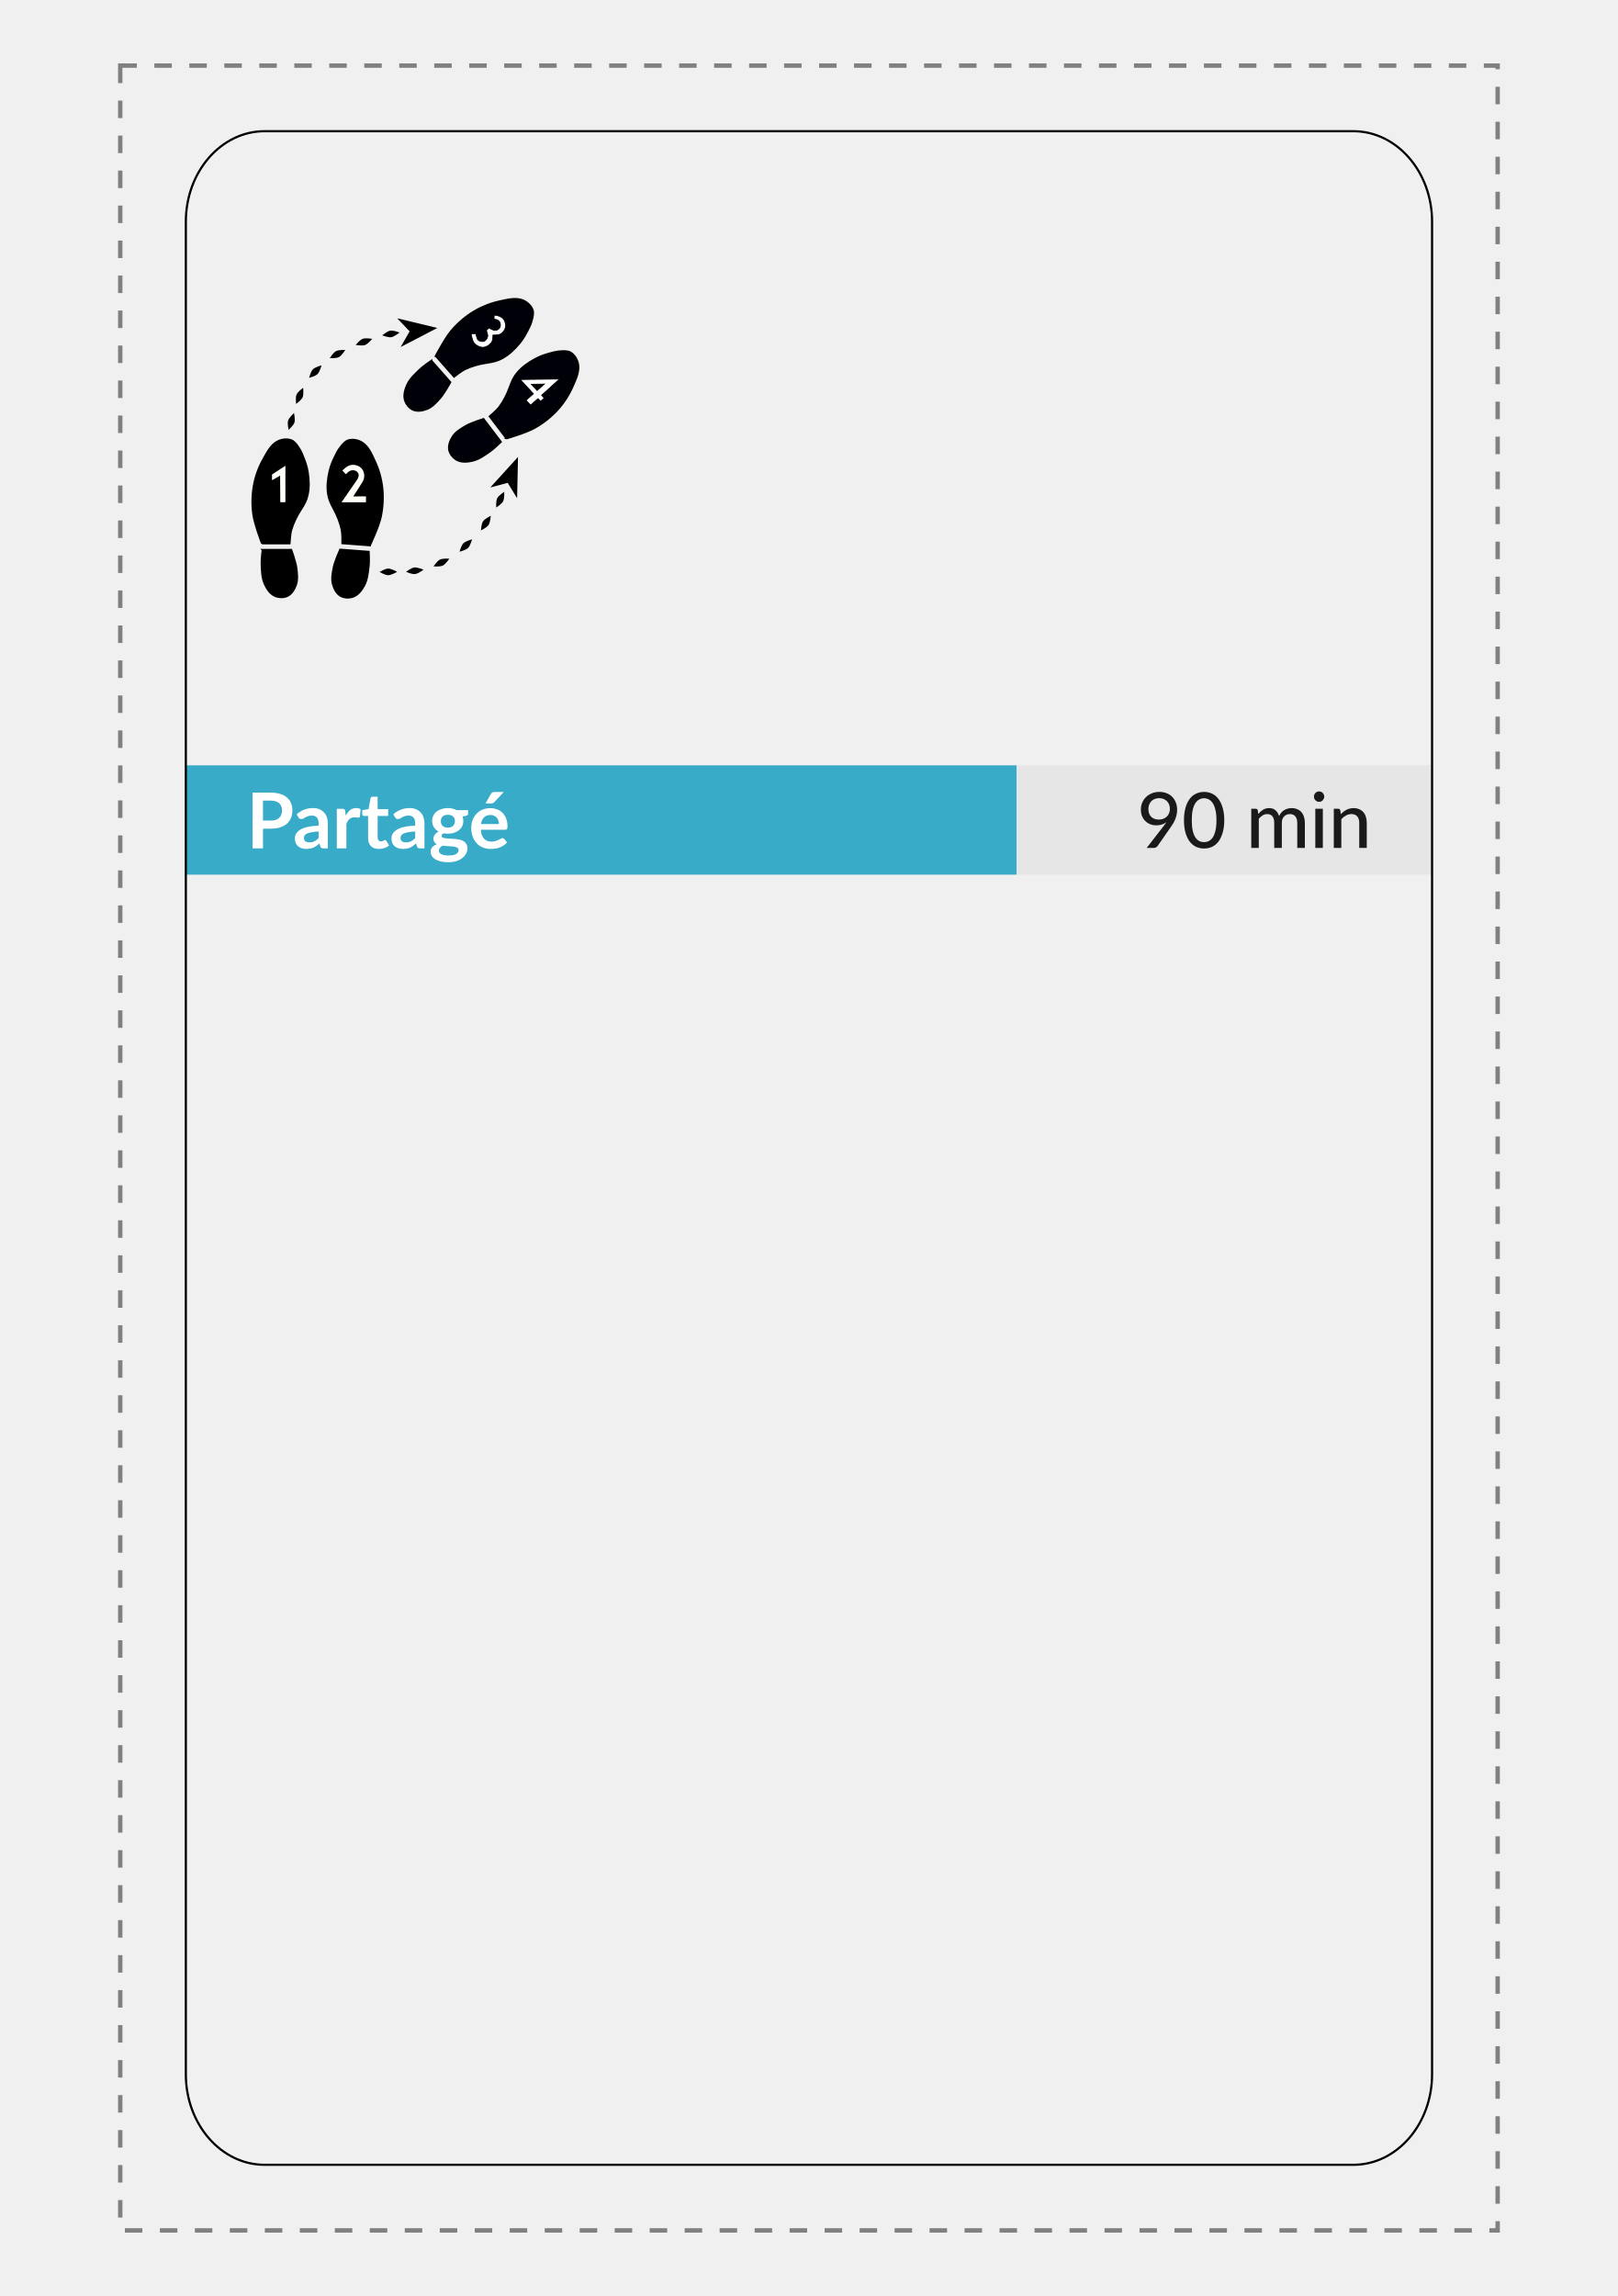
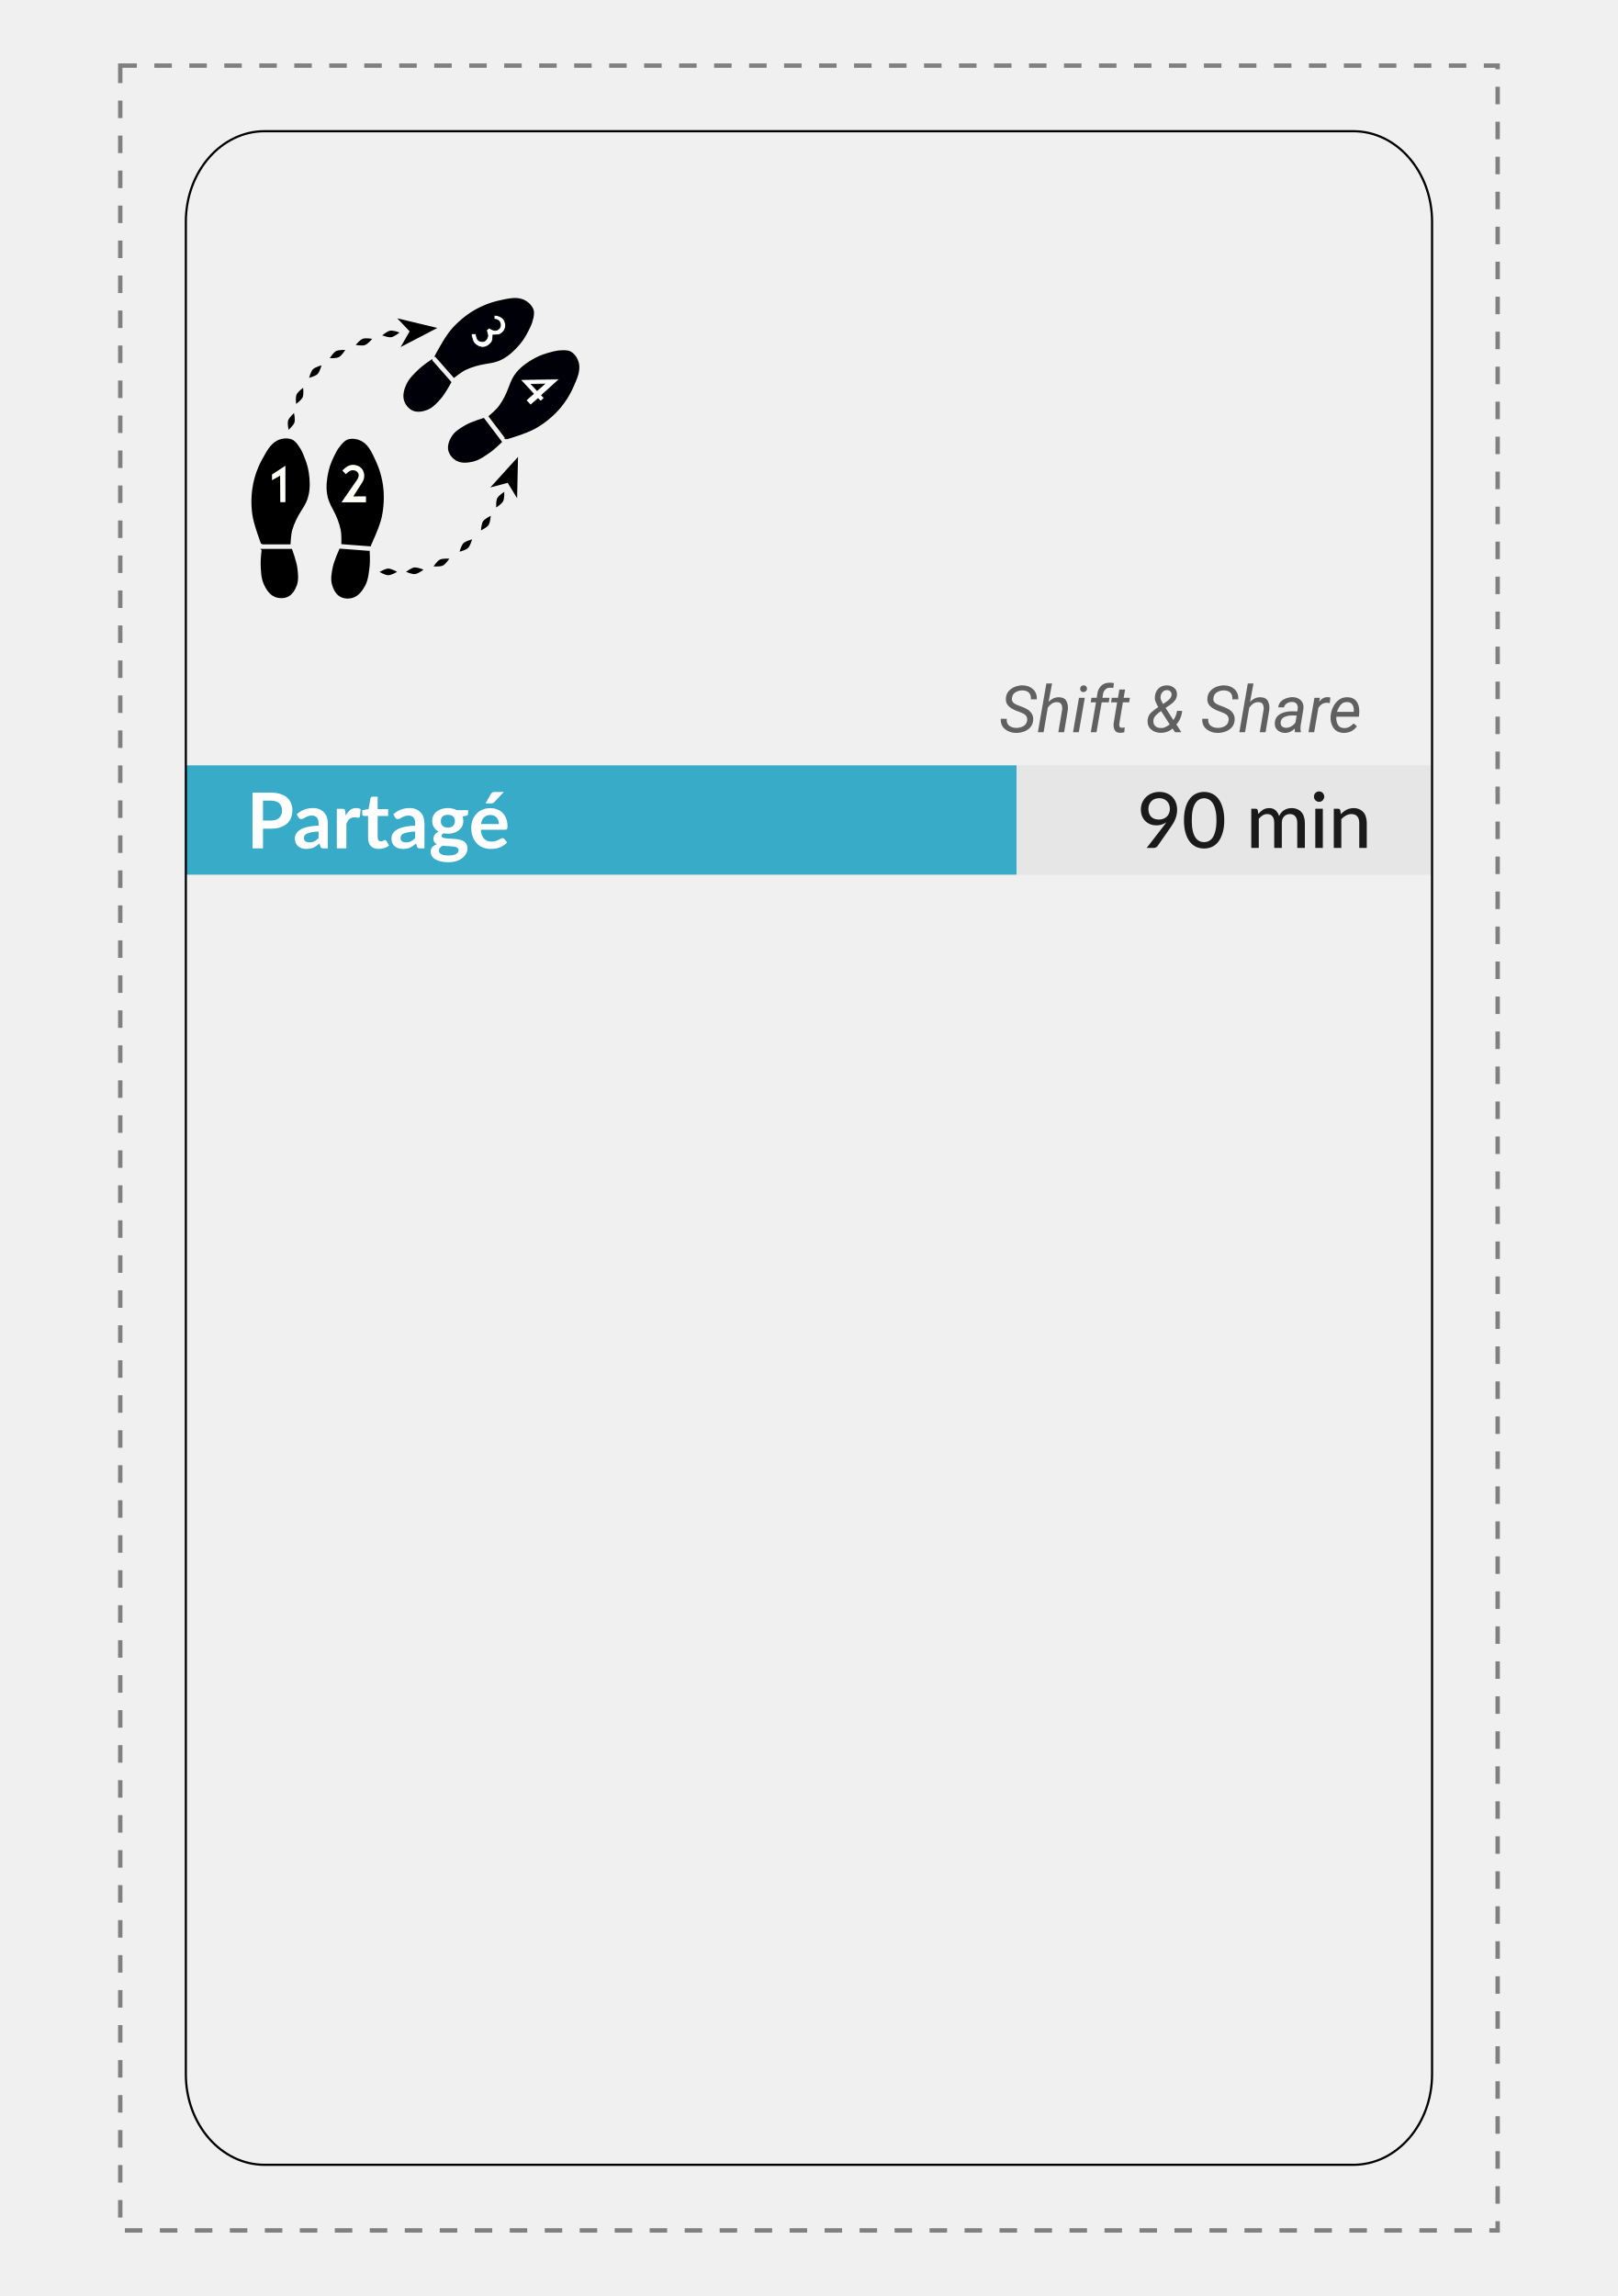
<svg xmlns="http://www.w3.org/2000/svg" xmlns:xlink="http://www.w3.org/1999/xlink" width="74mm" height="105mm" viewBox="0 0 262.205 372.047" id="svg2" version="1.1" enable-background="new">
  <defs id="defs4" />
  <g id="layer1" transform="translate(0,-680.315)" style="display:inline">
    <path style="fill:none;fill-rule:evenodd;stroke:#808080;stroke-width:0.709;stroke-linecap:butt;stroke-linejoin:miter;stroke-miterlimit:4;stroke-dasharray:2.835, 2.835;stroke-dashoffset:0;stroke-opacity:1" d="m 19.488,690.945 0,350.787 223.228,0 0,-350.787 z" id="path3350" transform="translate(4.3385302e-7,8.6660179e-6)" />
  </g>
  <g id="layer6" style="display:inline">
    <path style="fill:none;fill-rule:evenodd;stroke:none;stroke-width:1px;stroke-linecap:butt;stroke-linejoin:miter;stroke-opacity:1" d="m 40.748,31.89 0,81.496 53.15,0 0,-81.496 -53.15,0" id="path4275" />
    <g transform="matrix(1.170957,0,0,1.170957,-106.7869,-59.83042)" id="layer14">
      <g id="g4910">
        <path style="fill:#000000;fill-opacity:1;stroke:#000000;stroke-width:0.265px;stroke-linecap:butt;stroke-linejoin:miter;stroke-opacity:1" d="m 127.543,127.189 3.969,0 c 0,0 0.603,1.659 0.709,2.528 0.095,0.774 0.194,1.605 -0.071,2.339 -0.217,0.601 -0.603,1.239 -1.181,1.512 -0.541,0.255 -1.257,0.215 -1.795,-0.047 -0.634,-0.309 -1.058,-0.987 -1.347,-1.63 -0.381,-0.851 -0.388,-1.833 -0.425,-2.764 -0.026,-0.647 0.142,-1.937 0.142,-1.937 z" id="path4731" />
        <path style="fill:#000000;fill-opacity:1;stroke:#000000;stroke-width:0.265px;stroke-linecap:butt;stroke-linejoin:miter;stroke-opacity:1" d="m 127.449,126.291 3.827,0 c 0,0 0.063,-1.264 0.236,-1.866 0.274,-0.951 0.749,-1.911 1.252,-2.693 0.623,-0.969 0.839,-1.393 1.016,-2.173 0.224,-0.991 0.173,-2.043 0.024,-3.047 -0.136,-0.914 -0.401,-1.637 -0.827,-2.646 -0.297,-0.704 -0.933,-1.624 -1.394,-1.819 -0.61,-0.259 -1.397,-0.167 -1.984,0.142 -0.927,0.488 -1.448,1.543 -1.961,2.457 -0.619,1.104 -1.065,2.324 -1.299,3.567 -0.25,1.324 -0.273,2.705 -0.095,4.04 0.187,1.393 1.205,4.04 1.205,4.04 z" id="path4733" />
        <path style="fill:#000000;fill-opacity:1;stroke:#000000;stroke-width:0.265px;stroke-linecap:butt;stroke-linejoin:miter;stroke-opacity:1" d="m 142.232,127.452 -3.957,-0.299 c 0,0 -0.726,1.609 -0.897,2.467 -0.153,0.765 -0.315,1.586 -0.106,2.337 0.171,0.616 0.508,1.281 1.064,1.597 0.521,0.295 1.237,0.309 1.794,0.088 0.655,-0.26 1.13,-0.904 1.466,-1.524 0.444,-0.819 0.525,-1.798 0.632,-2.724 0.074,-0.643 0.005,-1.942 0.005,-1.942 z" id="path4731-5" />
        <path style="fill:#000000;fill-opacity:1;stroke:#000000;stroke-width:0.265px;stroke-linecap:butt;stroke-linejoin:miter;stroke-opacity:1" d="m 142.394,126.564 -3.816,-0.288 c 0,0 0.033,-1.265 -0.095,-1.879 -0.202,-0.969 -0.603,-1.962 -1.046,-2.78 -0.548,-1.013 -0.732,-1.453 -0.849,-2.244 -0.149,-1.005 -0.019,-2.05 0.206,-3.041 0.204,-0.901 0.524,-1.602 1.024,-2.576 0.349,-0.68 1.053,-1.549 1.527,-1.709 0.628,-0.212 1.406,-0.061 1.968,0.291 0.888,0.556 1.328,1.648 1.77,2.598 0.534,1.147 0.887,2.397 1.027,3.655 0.149,1.339 0.069,2.718 -0.21,4.035 -0.291,1.375 -1.506,3.937 -1.506,3.937 z" id="path4733-9" />
        <path style="fill:#000008;fill-opacity:1;stroke:#000000;stroke-width:0.265px;stroke-linecap:butt;stroke-linejoin:miter;stroke-opacity:1" d="m 150.899,101.015 2.624,2.977 c 0,0 -0.846,1.549 -1.428,2.203 -0.518,0.583 -1.076,1.207 -1.801,1.493 -0.595,0.235 -1.328,0.367 -1.915,0.114 -0.55,-0.237 -0.993,-0.801 -1.152,-1.378 -0.187,-0.679 0.041,-1.446 0.333,-2.088 0.386,-0.849 1.118,-1.503 1.792,-2.147 0.468,-0.447 1.547,-1.175 1.547,-1.175 z" id="path4731-0" />
        <path style="fill:#000008;fill-opacity:1;stroke:#000000;stroke-width:0.265px;stroke-linecap:butt;stroke-linejoin:miter;stroke-opacity:1" d="m 151.51,100.35 2.53,2.871 c 0,0 0.989,-0.789 1.556,-1.057 0.895,-0.423 1.929,-0.701 2.848,-0.841 1.139,-0.174 1.6,-0.292 2.302,-0.675 0.892,-0.487 1.647,-1.221 2.302,-1.997 0.596,-0.706 0.962,-1.383 1.438,-2.37 0.332,-0.688 0.601,-1.774 0.443,-2.248 -0.209,-0.629 -0.799,-1.159 -1.418,-1.395 -0.979,-0.373 -2.115,-0.066 -3.14,0.153 -1.237,0.265 -2.447,0.738 -3.535,1.384 -1.158,0.688 -2.21,1.583 -3.093,2.6 -0.921,1.061 -2.234,3.575 -2.234,3.575 z" id="path4733-7" />
        <path style="fill:#000008;fill-opacity:1;stroke:#000000;stroke-width:0.265px;stroke-linecap:butt;stroke-linejoin:miter;stroke-opacity:1" d="m 160.516,112.237 -2.401,-3.16 c 0,0 -1.686,0.524 -2.442,0.965 -0.674,0.393 -1.396,0.816 -1.82,1.471 -0.348,0.537 -0.622,1.229 -0.49,1.855 0.124,0.586 0.589,1.131 1.124,1.401 0.629,0.318 1.426,0.246 2.113,0.086 0.908,-0.211 1.694,-0.799 2.458,-1.333 0.531,-0.371 1.457,-1.284 1.457,-1.284 z" id="path4731-5-8" />
        <path style="fill:#000008;fill-opacity:1;stroke:#000000;stroke-width:0.265px;stroke-linecap:butt;stroke-linejoin:miter;stroke-opacity:1" d="m 161.288,111.769 -2.315,-3.048 c 0,0 0.968,-0.814 1.343,-1.317 0.592,-0.794 1.068,-1.753 1.387,-2.626 0.395,-1.082 0.602,-1.511 1.116,-2.124 0.653,-0.778 1.522,-1.373 2.412,-1.862 0.81,-0.445 1.546,-0.67 2.607,-0.942 0.74,-0.19 1.858,-0.239 2.292,0.01 0.576,0.329 0.978,1.012 1.087,1.666 0.172,1.033 -0.353,2.086 -0.77,3.047 -0.504,1.161 -1.206,2.253 -2.055,3.192 -0.903,0.999 -1.988,1.854 -3.16,2.519 -1.222,0.694 -3.946,1.484 -3.946,1.484 z" id="path4733-9-6" />
        <path style="fill:#000000;fill-opacity:1;stroke:none;stroke-width:0.265px;stroke-linecap:butt;stroke-linejoin:miter;stroke-opacity:1" d="m 143.724,130.245 c 0,0 0.773,-0.463 1.203,-0.468 0.439,-0.005 1.236,0.451 1.236,0.451 0,0 -0.796,0.467 -1.236,0.468 -0.428,6.3e-4 -1.203,-0.451 -1.203,-0.451 z" id="path4779" />
        <path style="fill:#000000;fill-opacity:1;stroke:none;stroke-width:0.265px;stroke-linecap:butt;stroke-linejoin:miter;stroke-opacity:1" d="m 147.392,130.227 c 0,0 0.714,-0.549 1.141,-0.603 0.435,-0.056 1.28,0.306 1.28,0.306 0,0 -0.737,0.556 -1.174,0.607 -0.425,0.05 -1.247,-0.31 -1.247,-0.31 z" id="path4779-7" />
        <path style="fill:#000000;fill-opacity:1;stroke:none;stroke-width:0.265px;stroke-linecap:butt;stroke-linejoin:miter;stroke-opacity:1" d="m 151.196,129.474 c 0,0 0.498,-0.75 0.885,-0.94 0.394,-0.193 1.31,-0.125 1.31,-0.125 0,0 -0.517,0.764 -0.915,0.954 -0.386,0.185 -1.28,0.11 -1.28,0.11 z" id="path4779-4" />
        <path style="fill:#000000;fill-opacity:1;stroke:none;stroke-width:0.265px;stroke-linecap:butt;stroke-linejoin:miter;stroke-opacity:1" d="m 154.799,127.443 c 0,0 0.231,-0.871 0.536,-1.174 0.311,-0.309 1.201,-0.538 1.201,-0.538 0,0 -0.245,0.889 -0.56,1.197 -0.307,0.299 -1.177,0.515 -1.177,0.515 z" id="path4779-6" />
        <path style="fill:#000000;fill-opacity:1;stroke:none;stroke-width:0.265px;stroke-linecap:butt;stroke-linejoin:miter;stroke-opacity:1" d="m 157.761,124.492 c 0,0 0.052,-0.899 0.291,-1.257 0.243,-0.365 1.069,-0.767 1.069,-0.767 0,0 -0.062,0.92 -0.31,1.285 -0.241,0.354 -1.05,0.74 -1.05,0.74 z" id="path4779-5" />
        <path style="fill:#000000;fill-opacity:1;stroke:none;stroke-width:0.265px;stroke-linecap:butt;stroke-linejoin:miter;stroke-opacity:1" d="m 159.873,121.325 c 0,0 -0.054,-0.899 0.14,-1.283 0.198,-0.391 0.971,-0.888 0.971,-0.888 0,0 0.047,0.921 -0.156,1.312 -0.197,0.38 -0.955,0.859 -0.955,0.859 z" id="path4779-0" />
        <path style="fill:#000000;fill-opacity:1;stroke:none;stroke-width:0.265px;stroke-linecap:butt;stroke-linejoin:miter;stroke-opacity:1" d="m 144.091,97.5 c 0,0 0.692,-0.577 1.116,-0.647 0.433,-0.072 1.291,0.255 1.291,0.255 0,0 -0.714,0.584 -1.149,0.652 -0.423,0.066 -1.258,-0.261 -1.258,-0.261 z" id="path4779-55" />
        <path style="fill:#000000;fill-opacity:1;stroke:none;stroke-width:0.265px;stroke-linecap:butt;stroke-linejoin:miter;stroke-opacity:1" d="m 140.425,98.828 c 0,0 0.57,-0.698 0.973,-0.848 0.411,-0.153 1.316,0.005 1.316,0.005 0,0 -0.59,0.709 -1.004,0.859 -0.403,0.146 -1.284,-0.016 -1.284,-0.016 z" id="path4779-2" />
        <path style="fill:#000000;fill-opacity:1;stroke:none;stroke-width:0.265px;stroke-linecap:butt;stroke-linejoin:miter;stroke-opacity:1" d="m 136.834,100.666 c 0,0 0.47,-0.768 0.849,-0.972 0.386,-0.208 1.304,-0.173 1.304,-0.173 0,0 -0.489,0.783 -0.879,0.987 -0.379,0.199 -1.275,0.158 -1.275,0.158 z" id="path4779-05" />
        <path style="fill:#000000;fill-opacity:1;stroke:none;stroke-width:0.265px;stroke-linecap:butt;stroke-linejoin:miter;stroke-opacity:1" d="m 133.979,103.382 c 0,0 0.221,-0.873 0.523,-1.18 0.307,-0.313 1.194,-0.552 1.194,-0.552 0,0 -0.234,0.892 -0.546,1.203 -0.303,0.302 -1.171,0.529 -1.171,0.529 z" id="path4779-21" />
        <path style="fill:#000000;fill-opacity:1;stroke:none;stroke-width:0.265px;stroke-linecap:butt;stroke-linejoin:miter;stroke-opacity:1" d="m 132.179,106.992 c 0,0 -0.11,-0.894 0.06,-1.289 0.173,-0.403 0.913,-0.947 0.913,-0.947 0,0 0.104,0.917 -0.073,1.32 -0.173,0.392 -0.9,0.917 -0.9,0.917 z" id="path4779-1" />
        <path style="fill:#000000;fill-opacity:1;stroke:none;stroke-width:0.265px;stroke-linecap:butt;stroke-linejoin:miter;stroke-opacity:1" d="m 131.137,110.575 c 0,0 -0.196,-0.879 -0.065,-1.289 0.134,-0.418 0.818,-1.031 0.818,-1.031 0,0 0.192,0.902 0.054,1.321 -0.134,0.406 -0.807,0.999 -0.807,0.999 z" id="path4779-77" />
        <path style="fill:#000000;fill-opacity:1;stroke:none;stroke-width:0.265px;stroke-linecap:butt;stroke-linejoin:miter;stroke-opacity:1" d="m 146.648,99.116 5.076,-2.636 -5.549,-1.336 1.715,1.805 z" id="path4856" />
        <path style="fill:#000000;fill-opacity:1;stroke:none;stroke-width:0.265px;stroke-linecap:butt;stroke-linejoin:miter;stroke-opacity:1" d="m 162.767,120.044 0.123,-5.718 -3.835,4.227 2.407,-0.638 z" id="path4856-3" />
        <path style="fill:#fffff8;fill-opacity:1;stroke:none;stroke-width:0.265px;stroke-linecap:butt;stroke-linejoin:miter;stroke-opacity:1" d="m 129.988,120.586 0.709,0 0,-5.044 -1.854,1.217 0,0.791 1.122,-0.638 z" id="path4873" />
        <path style="fill:#fffff8;fill-opacity:1;stroke:none;stroke-width:0.1;stroke-linecap:butt;stroke-linejoin:miter;stroke-miterlimit:4;stroke-dasharray:none;stroke-opacity:1" d="m 140.095,119.791 1.752,-0.008 0,0.827 -3.39,0 2.197,-3.177 c 0.092,-0.133 0.202,-0.409 0.183,-0.626 -0.013,-0.155 -0.094,-0.312 -0.207,-0.419 -0.134,-0.127 -0.325,-0.197 -0.508,-0.219 -0.163,-0.019 -0.335,0.015 -0.484,0.083 -0.224,0.102 -0.573,0.467 -0.573,0.467 l -0.49,-0.508 c 0,0 0.501,-0.497 0.816,-0.638 0.25,-0.112 0.536,-0.179 0.808,-0.147 0.359,0.042 0.736,0.182 0.992,0.437 0.239,0.237 0.379,0.586 0.413,0.921 0.034,0.333 -0.069,0.746 -0.219,0.98 z" id="path4875" />
        <path style="fill:#ffffff;fill-opacity:1;stroke:#000000;stroke-width:0.1;stroke-linecap:butt;stroke-linejoin:miter;stroke-miterlimit:4;stroke-dasharray:none;stroke-opacity:1" d="m 159.589,94.707 -0.012,0.573 c 0,0 0.58,-0.047 0.803,0.419 0.112,0.235 0.112,0.533 -0.012,0.75 -0.118,0.206 -0.372,0.351 -0.608,0.372 -0.314,0.028 -0.88,-0.343 -0.88,-0.343 l -0.366,0.325 c 0,0 0.244,0.584 0.177,0.874 -0.06,0.263 -0.238,0.548 -0.49,0.644 -0.259,0.098 -0.605,0.021 -0.815,-0.159 -0.239,-0.206 -0.319,-0.892 -0.319,-0.892 l -0.661,-1.2e-5 c 0,0 0.135,0.99 0.452,1.338 0.301,0.329 0.78,0.57 1.225,0.54 0.45,-0.03 0.898,-0.334 1.154,-0.705 0.19,-0.275 0.185,-0.984 0.185,-0.984 0,0 0.732,0.029 1.034,-0.144 0.311,-0.178 0.585,-0.493 0.667,-0.842 0.096,-0.406 0.018,-0.896 -0.256,-1.226 -0.43,-0.518 -1.28,-0.541 -1.28,-0.541 z" id="path4877" />
        <path style="fill:#ffffff;fill-opacity:1;stroke:#000000;stroke-width:0.1;stroke-linecap:butt;stroke-linejoin:miter;stroke-miterlimit:4;stroke-dasharray:none;stroke-opacity:1" d="m 164.627,107.151 1.028,-0.895 0.371,0.365 0.486,-0.447 -0.361,-0.385 2.469,-2.239 -5.411,0.063 1.819,1.973 -1.021,0.898 z" id="path4879" />
        <path style="fill:#000000;fill-opacity:1;stroke:#000000;stroke-width:0.1;stroke-linecap:butt;stroke-linejoin:miter;stroke-miterlimit:4;stroke-dasharray:none;stroke-opacity:1" d="m 164.722,104.27 1.829,-0.033 -1.019,0.902 z" id="path4881" />
      </g>
    </g>
  </g>
  <g id="layer9" style="display:inline">
-     <path style="fill:none;fill-rule:evenodd;stroke:none;stroke-width:1px;stroke-linecap:butt;stroke-linejoin:miter;stroke-opacity:1" d="m 109.843,113.386 111.614,0 0,-81.496 -111.614,0 z" id="path4349_sasf" />
-     <flowRoot xml:space="preserve" style="font-style:normal;font-weight:normal;line-height:0.01%;font-family:sans-serif;text-align:end;letter-spacing:0px;word-spacing:0px;text-anchor:end;fill:#000000;fill-opacity:1;stroke:none;stroke-width:1px;stroke-linecap:butt;stroke-linejoin:miter;stroke-opacity:1" id="flowRoot4357" transform="translate(-3.4125e-4,15.0817)">
+     <path style="fill:none;fill-rule:evenodd;stroke:none;stroke-width:1px;stroke-linecap:butt;stroke-linejoin:miter;stroke-opacity:1" d="M 109.843,113.386 H 221.457 V 31.89 H 109.843 Z" id="path4349_sasf" />
+     <flowRoot xml:space="preserve" style="font-style:normal;font-weight:normal;line-height:0.01%;font-family:sans-serif;text-align:end;letter-spacing:0px;word-spacing:0px;text-anchor:end;fill:#000000;fill-opacity:1;stroke:none;stroke-width:1px;stroke-linecap:butt;stroke-linejoin:miter;stroke-opacity:1" id="flowRoot4357" transform="translate(-3.4125e-4,5.706704)">
      <flowRegion id="flowRegion4359">
        <use x="0" y="0" xlink:href="#path4349_sasf" id="use4361" width="100%" height="100%" />
      </flowRegion>
      <flowPara id="flowPara4363" style="font-style:normal;font-variant:normal;font-weight:bold;font-stretch:normal;font-size:13.75px;line-height:1.25;font-family:Roboto;-inkscape-font-specification:'Roboto Bold';text-align:end;text-anchor:end">Partager et faire bouger</flowPara>
      <flowPara id="flowPara4365" style="font-style:normal;font-variant:normal;font-weight:normal;font-stretch:normal;font-size:8.75px;line-height:125%;font-family:Lato;-inkscape-font-specification:Lato;text-align:end;letter-spacing:0px;text-anchor:end;fill:#1a1a1a">Diffuser les bonnes idées et établir des liens informels avec les innovateurs</flowPara>
    </flowRoot>
+     <text xml:space="preserve" style="font-style:italic;font-variant:normal;font-weight:normal;font-stretch:normal;font-size:10.547px;line-height:1.15;font-family:Roboto;-inkscape-font-specification:'Roboto, Italic';font-variant-ligatures:normal;font-variant-caps:normal;font-variant-numeric:normal;font-variant-east-asian:normal;font-variation-settings:normal;direction:ltr;display:inline;vector-effect:none;fill:#000000;fill-opacity:0.6;stroke:none;stroke-width:0.938px;stroke-linecap:butt;stroke-linejoin:miter;stroke-miterlimit:4;stroke-dasharray:none;stroke-dashoffset:0;stroke-opacity:1;-inkscape-stroke:none;enable-background:new;stop-color:#000000" x="161.954" y="118.654" id="text5">
+       <tspan id="tspan5" x="161.954" y="118.654" style="stroke-width:0.938px">Shift &amp; Share</tspan>
+     </text>
  </g>
  <g id="layer8" style="display:inline">
    <rect style="display:inline;fill:#37abc8;fill-opacity:1;stroke:none;stroke-width:1;stroke-miterlimit:4;stroke-dasharray:none;stroke-dashoffset:0;stroke-opacity:1" id="rect4178" width="134.646" height="17.717" x="30.118" y="124.016" />
    <text xml:space="preserve" style="font-style:normal;font-weight:normal;line-height:0%;font-family:sans-serif;letter-spacing:0px;word-spacing:0px;display:inline;fill:#000000;fill-opacity:1;stroke:none;stroke-width:1px;stroke-linecap:butt;stroke-linejoin:miter;stroke-opacity:1" x="39.935" y="137.468" id="text4180">
      <tspan id="tspan4182" x="39.935" y="137.468" style="font-style:normal;font-variant:normal;font-weight:bold;font-stretch:normal;font-size:12.5px;line-height:1.25;font-family:Lato;-inkscape-font-specification:'Lato Bold';fill:#ffffff">Partagé</tspan>
    </text>
    <rect y="124.016" x="164.764" height="17.717" width="67.323" id="rect4191" style="display:inline;fill:#e6e6e6;fill-opacity:1;stroke:none;stroke-width:1;stroke-miterlimit:4;stroke-dasharray:none;stroke-dashoffset:0;stroke-opacity:1" />
    <text xml:space="preserve" style="font-style:normal;font-weight:normal;line-height:0%;font-family:sans-serif;letter-spacing:0px;word-spacing:0px;fill:#1a1a1a;fill-opacity:1;stroke:none;stroke-width:1px;stroke-linecap:butt;stroke-linejoin:miter;stroke-opacity:1" x="184.268" y="137.396" id="text4193">
      <tspan id="tspan4195" x="184.268" y="137.396" style="font-style:normal;font-variant:normal;font-weight:500;font-stretch:normal;font-size:12.5px;line-height:1.25;font-family:Lato;-inkscape-font-specification:'Lato Medium';fill:#1a1a1a">90 min</tspan>
    </text>
  </g>
  <g id="layer5" style="display:inline">
    <rect style="fill:none;fill-opacity:1;stroke:#000000;stroke-width:0.354;stroke-miterlimit:4;stroke-dasharray:none;stroke-dashoffset:0;stroke-opacity:1" id="rect4187" width="201.969" height="329.528" x="30.118" y="21.26" ry="14.674" rx="12.764" />
  </g>
  <g id="layer4" style="display:inline">
    <path style="fill:none;fill-rule:evenodd;stroke:none;stroke-width:1.056px;stroke-linecap:butt;stroke-linejoin:miter;stroke-opacity:1" d="M 35.592,148.143 V 345.314 H 227.55 V 148.143 Z" id="path4305_sasf" />
    <flowRoot xml:space="preserve" style="font-style:normal;font-weight:normal;line-height:0.85;font-family:sans-serif;letter-spacing:0px;word-spacing:0px;fill:#000000;fill-opacity:1;stroke:none;stroke-width:1px;stroke-linecap:butt;stroke-linejoin:miter;stroke-opacity:1" id="flowRoot4319" transform="matrix(1,0,0,1.006858,-0.1725149,-4.575928)">
      <flowRegion id="flowRegion4321" style="line-height:0.85">
        <use x="0" y="0" xlink:href="#path4305_sasf" id="use4323" width="100%" height="100%" transform="matrix(1,0,0,0.9931889,0.1725149,4.544761)" />
      </flowRegion>
      <flowPara id="flowPara4325" style="font-style:normal;font-variant:normal;font-weight:bold;font-stretch:normal;font-size:8.72px;line-height:0.85;font-family:Roboto;-inkscape-font-specification:'Roboto Bold';fill:#999999;fill-opacity:1">Invitation</flowPara>
      <flowPara style="font-style:normal;font-variant:normal;font-weight:500;font-stretch:normal;font-size:8.72px;line-height:0.85;font-family:Lato;-inkscape-font-specification:'Lato Medium';fill:#1a1a1a;fill-opacity:1" id="flowPara4400">Visiter plusieurs innovateurs qui partageront quelque chose de nouveau ou d'innovant</flowPara>
      <flowPara style="font-style:normal;font-variant:normal;font-weight:500;font-stretch:normal;font-size:8.72px;line-height:0.85;font-family:Lato;-inkscape-font-specification:'Lato Medium';fill:#1a1a1a;fill-opacity:1" id="flowPara4200"> </flowPara>
      <flowPara style="font-style:normal;font-variant:normal;font-weight:bold;font-stretch:normal;font-size:8.72px;line-height:0.85;font-family:Roboto;-inkscape-font-specification:'Roboto Bold';fill:#999999;fill-opacity:1" id="flowPara4212">Personnes</flowPara>
      <flowPara style="font-style:normal;font-variant:normal;font-weight:500;font-stretch:normal;font-size:8.72px;line-height:0.85;font-family:Lato;-inkscape-font-specification:'Lato Medium';fill:#1a1a1a;fill-opacity:1" id="flowPara4216">- Les présentateurs installent leurs stations individuelles</flowPara>
      <flowPara style="font-style:normal;font-variant:normal;font-weight:500;font-stretch:normal;font-size:8.72px;line-height:0.85;font-family:Lato;-inkscape-font-specification:'Lato Medium';fill:#1a1a1a;fill-opacity:1" id="flowPara4413">- Le groupe entier est divisé en autant de petits groupes qu'il y a de présentateurs.</flowPara>
      <flowPara style="font-style:normal;font-variant:normal;font-weight:500;font-stretch:normal;font-size:8.72px;line-height:0.85;font-family:Lato;-inkscape-font-specification:'Lato Medium';fill:#1a1a1a;fill-opacity:1" id="flowPara4454">- Les groupes restent ensemble pendant qu'ils passent par toutes les stations d'innovation.</flowPara>
      <flowPara style="font-style:normal;font-variant:normal;font-weight:500;font-stretch:normal;font-size:8.72px;line-height:0.85;font-family:Lato;-inkscape-font-specification:'Lato Medium';fill:#1a1a1a;fill-opacity:1" id="flowPara4214"> </flowPara>
      <flowPara style="font-style:normal;font-variant:normal;font-weight:bold;font-stretch:normal;font-size:8.72px;line-height:0.85;font-family:Roboto;-inkscape-font-specification:'Roboto Bold';fill:#999999;fill-opacity:1" id="flowPara4202">Espace et matériel</flowPara>
      <flowPara style="font-style:normal;font-variant:normal;font-weight:500;font-stretch:normal;font-size:8.72px;line-height:0.85;font-family:Lato;-inkscape-font-specification:'Lato Medium';fill:#1a1a1a;fill-opacity:1" id="flowPara4460">- Un grand espace où 5 à 8 postes (avec des chaises) peuvent être installés suffisamment loin les uns des autres pour minimiser les interférences.</flowPara>
      <flowPara style="font-style:normal;font-variant:normal;font-weight:500;font-stretch:normal;font-size:8.72px;line-height:0.85;font-family:Lato;-inkscape-font-specification:'Lato Medium';fill:#1a1a1a;fill-opacity:1" id="flowPara4458">- Espace pour un présentoir, selon les besoins des présentateurs </flowPara>
      <flowPara style="font-style:normal;font-variant:normal;font-weight:500;font-stretch:normal;font-size:8.72px;line-height:0.85;font-family:Lato;-inkscape-font-specification:'Lato Medium';fill:#1a1a1a;fill-opacity:1" id="flowPara4206" />
    </flowRoot>
  </g>
</svg>
